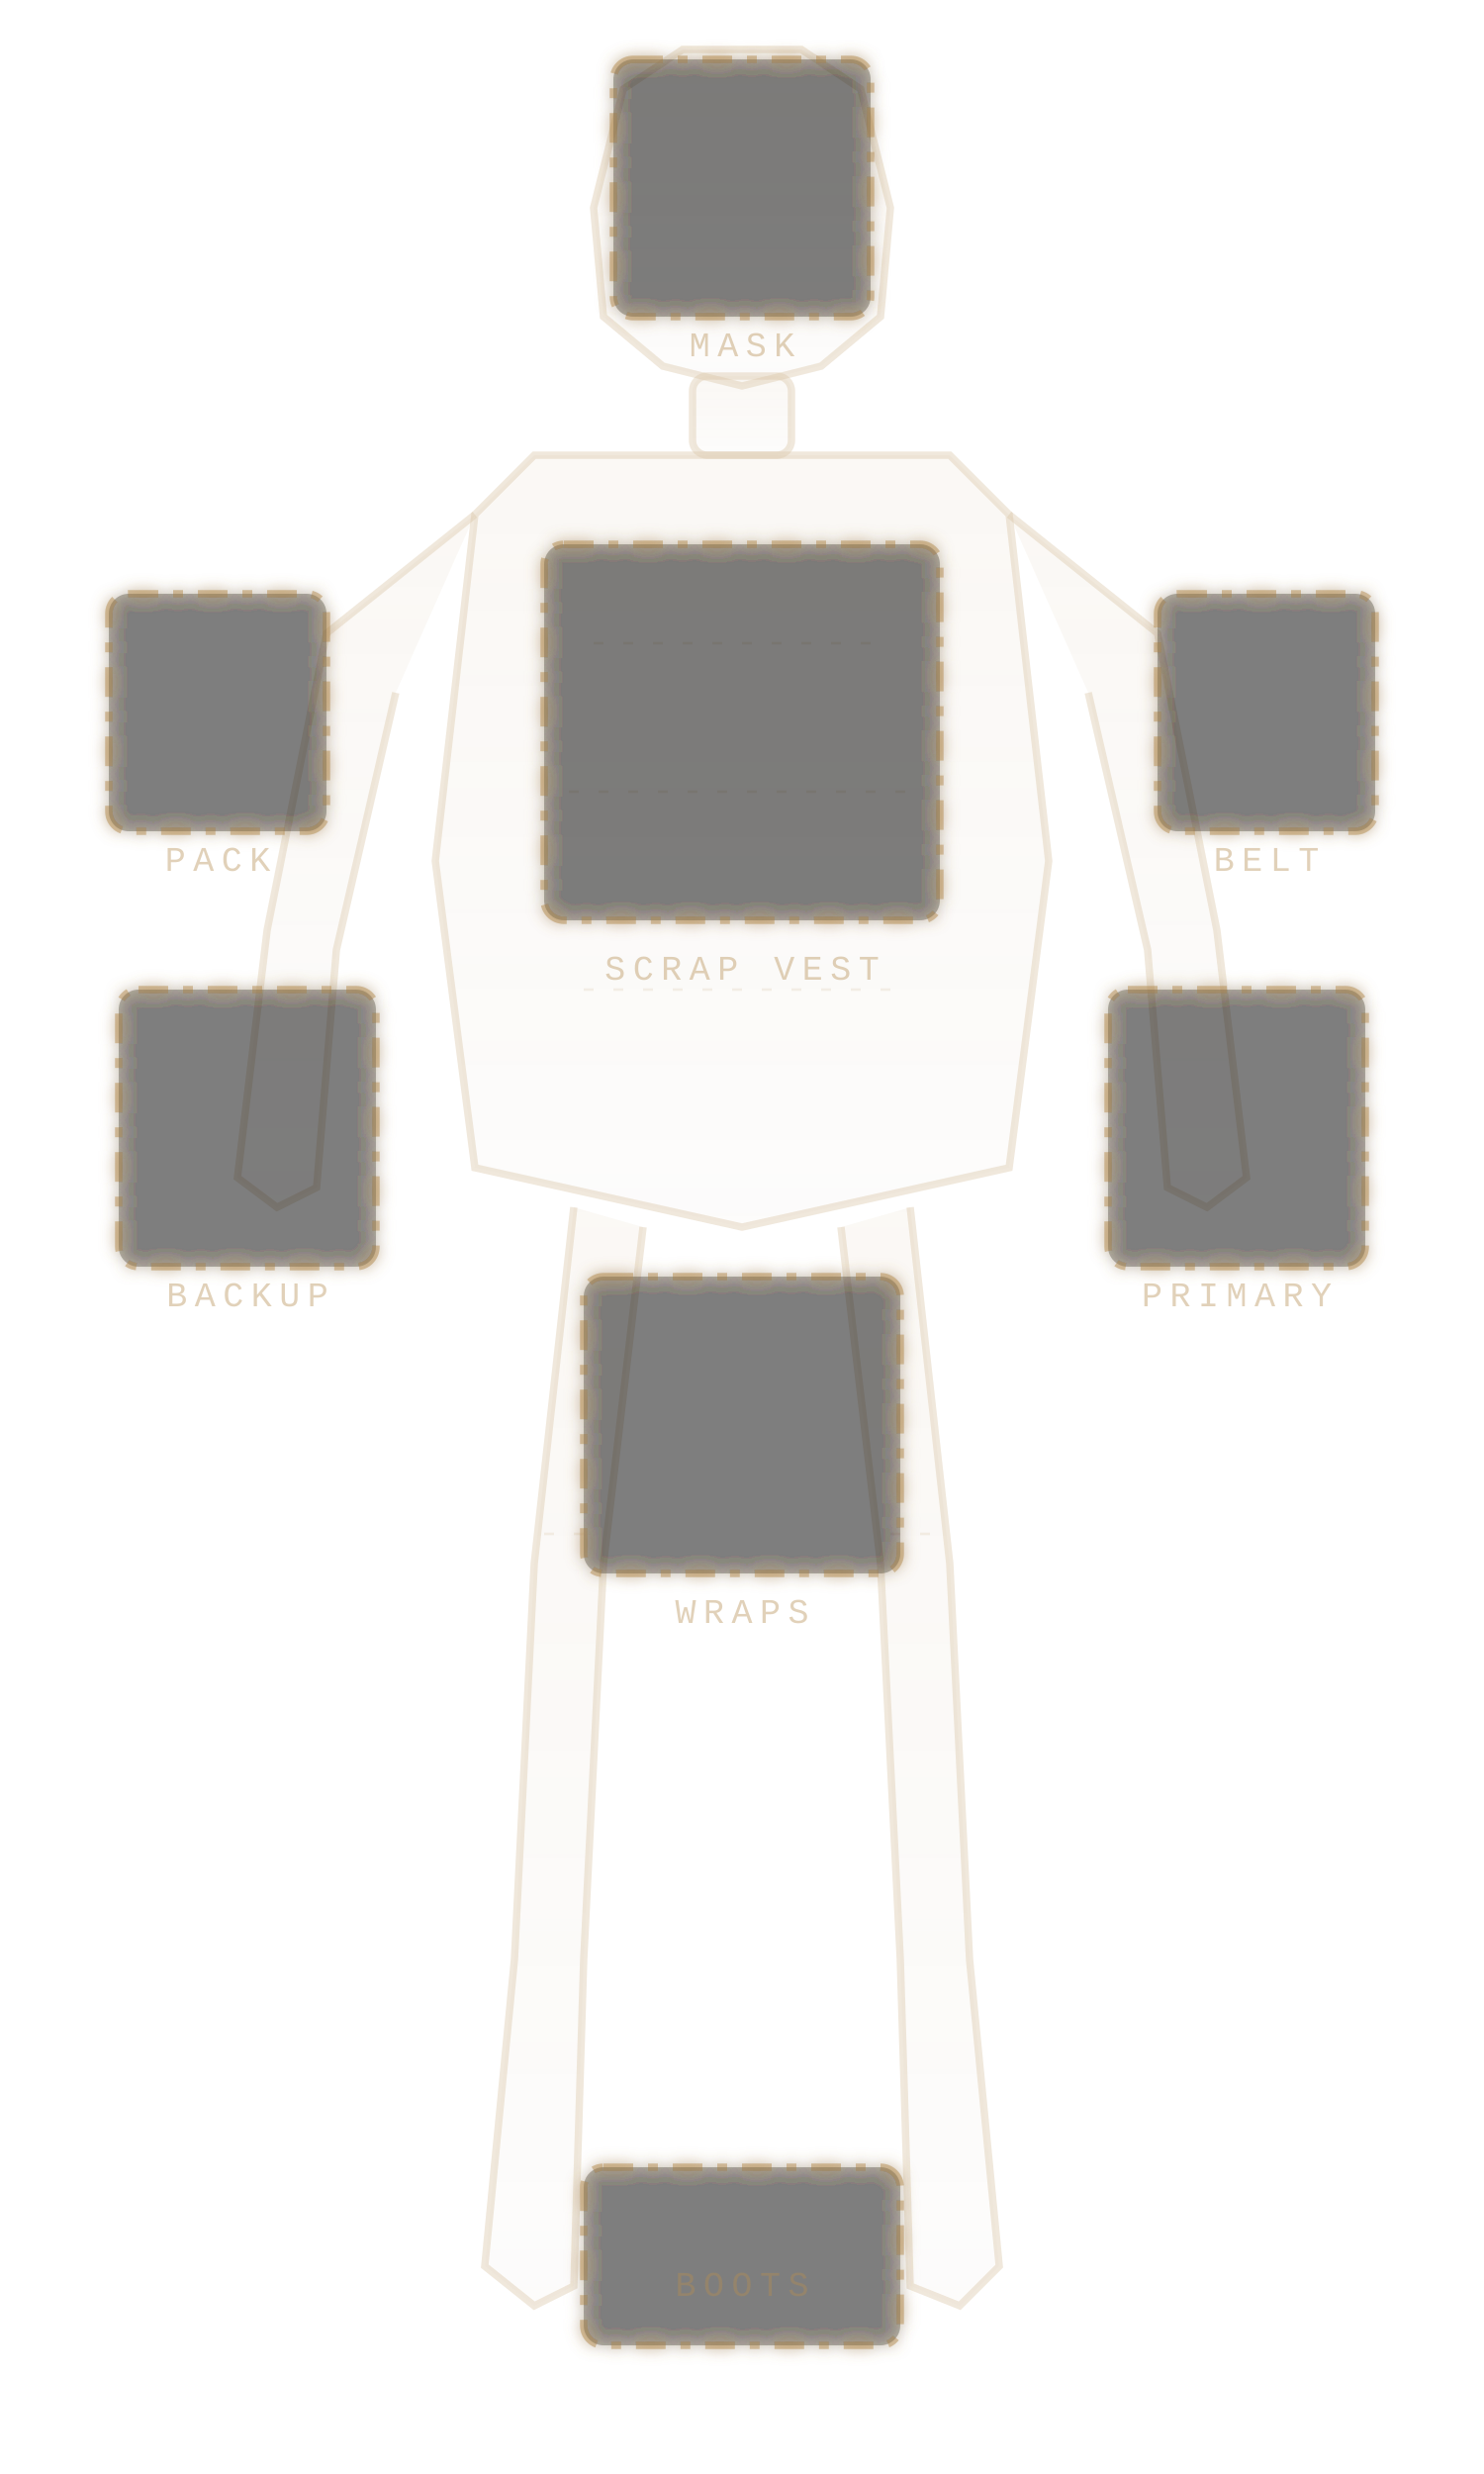
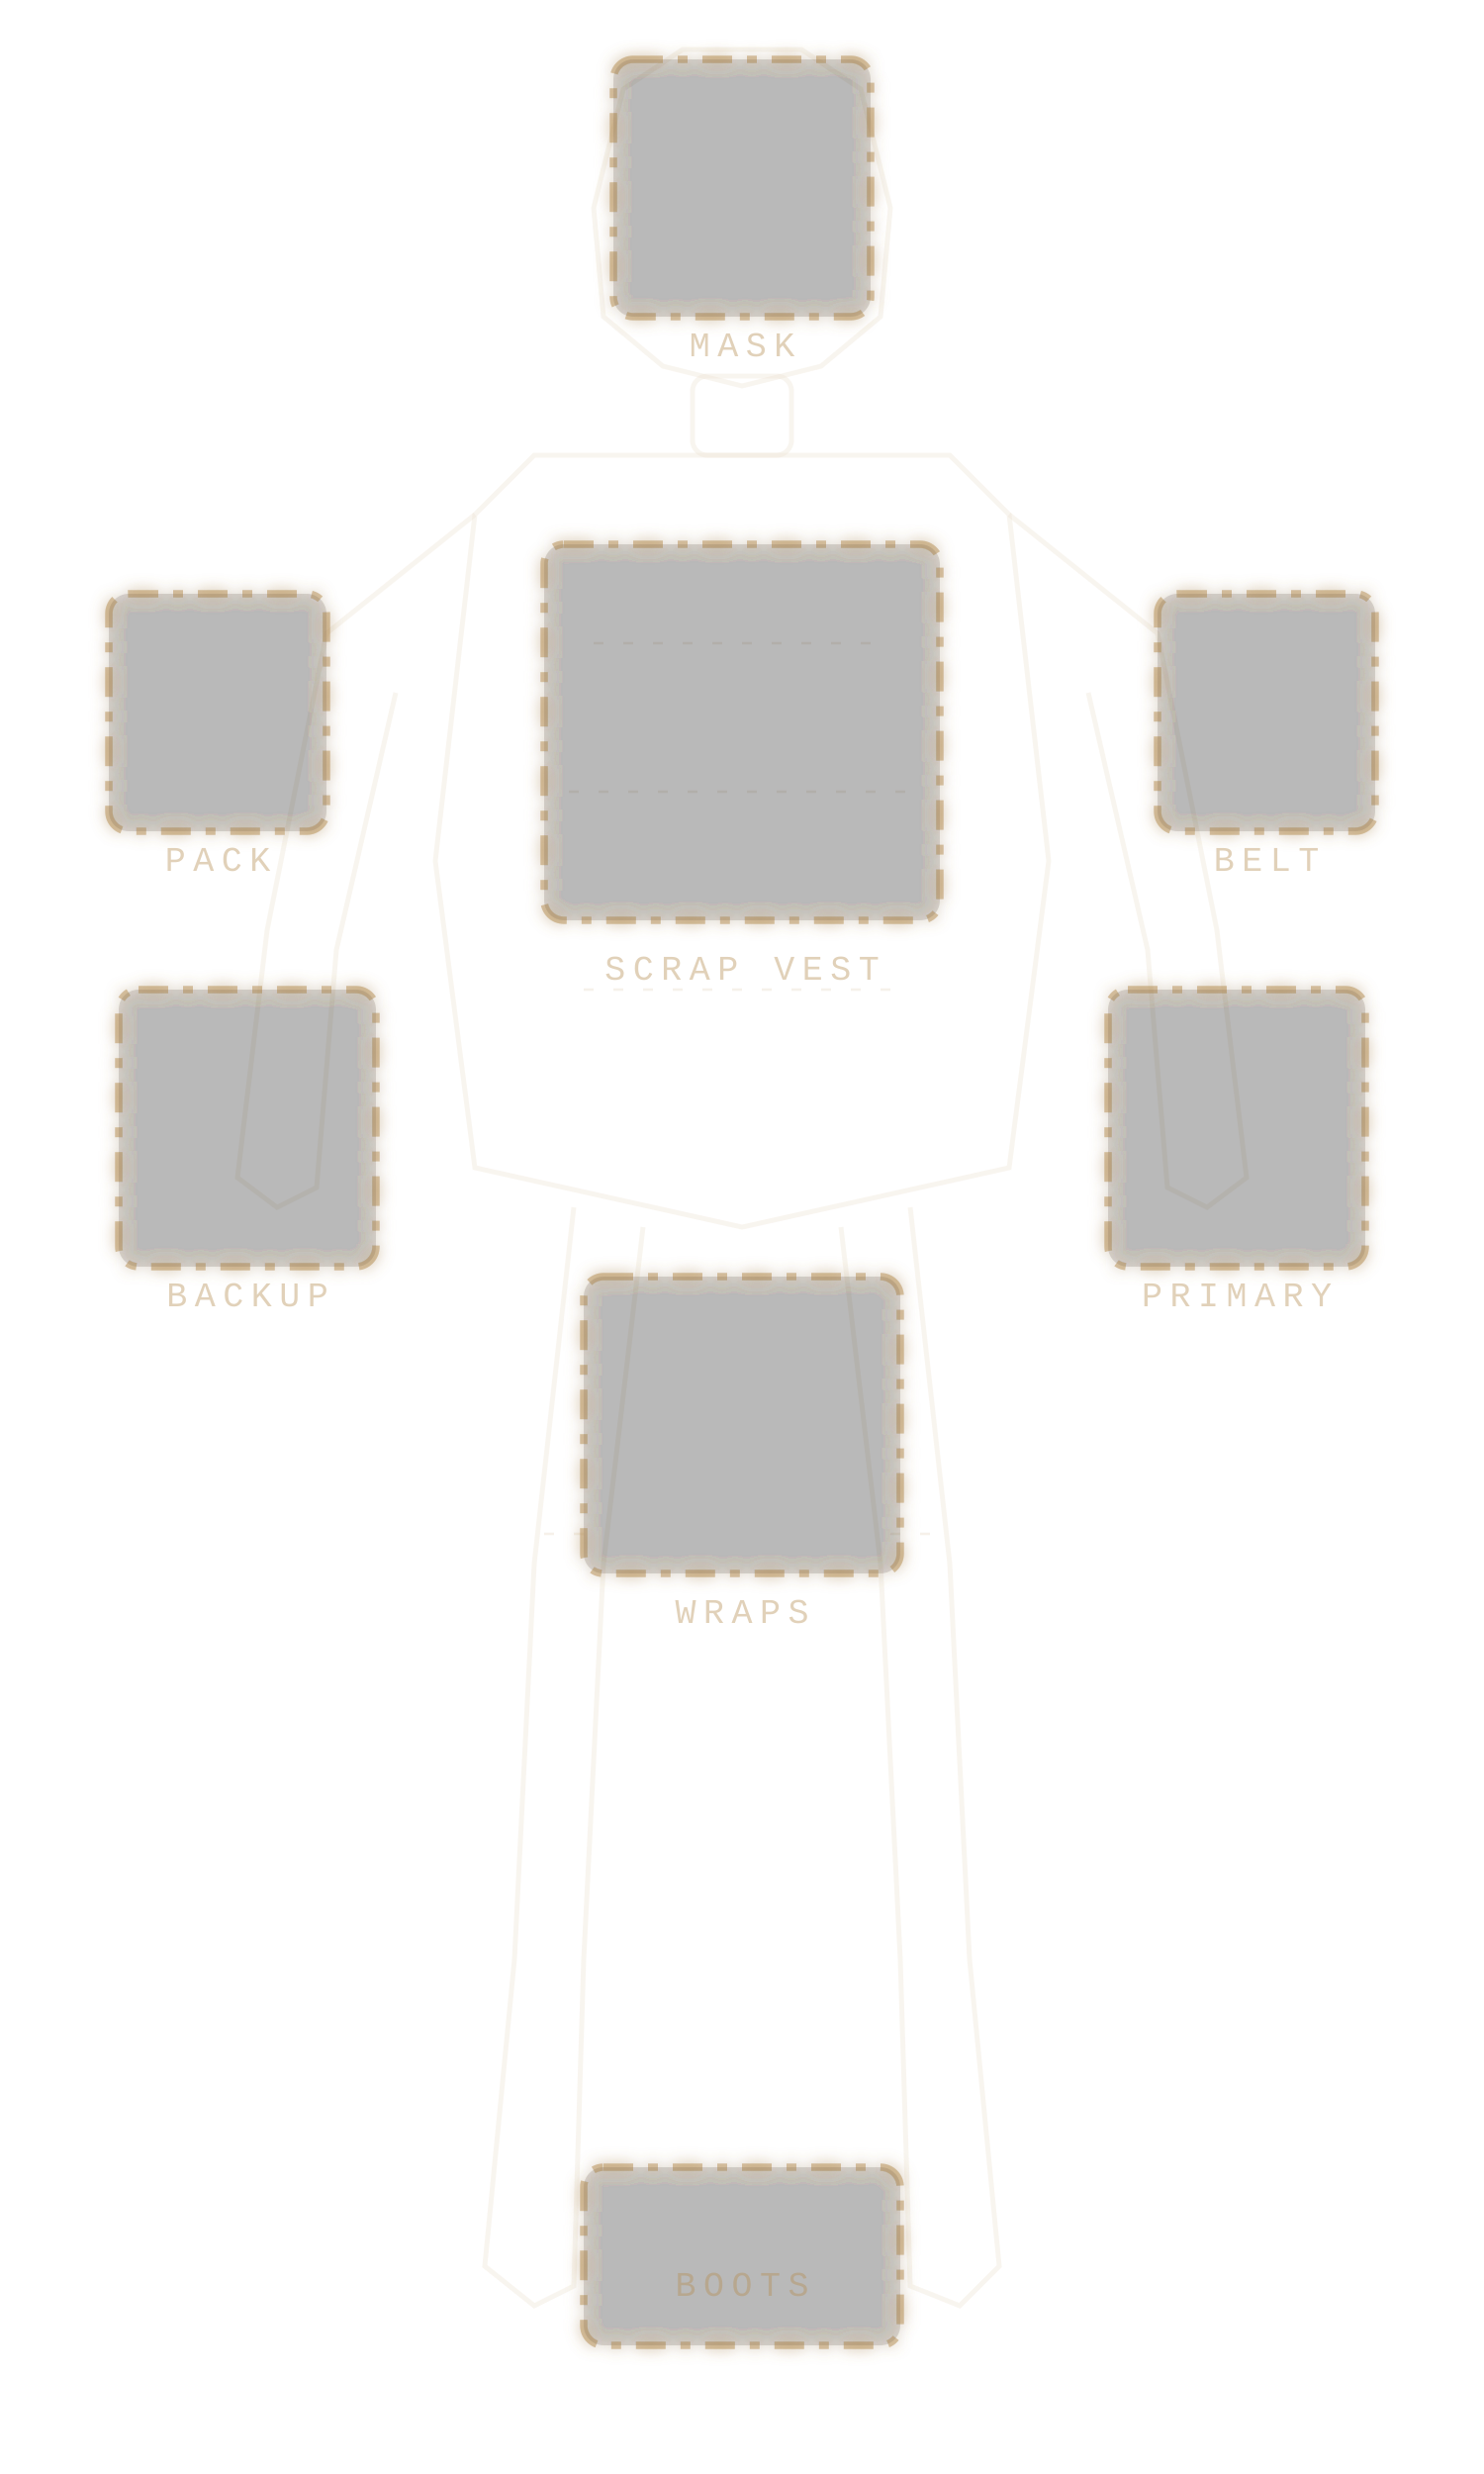
<svg xmlns="http://www.w3.org/2000/svg" viewBox="0 0 300 500" fill="none">
  <defs>
    <linearGradient id="bodyGrad" x1="0" y1="0" x2="0" y2="1">
      <stop offset="0%" stop-color="rgba(180,140,80,0.12)" />
      <stop offset="100%" stop-color="rgba(140,100,60,0.04)" />
    </linearGradient>
    <filter id="glow">
      <feGaussianBlur stdDeviation="1.5" result="g" />
      <feMerge>
        <feMergeNode in="g" />
        <feMergeNode in="SourceGraphic" />
      </feMerge>
    </filter>
    <filter id="rough">
      <feTurbulence type="turbulence" baseFrequency="0.04" numOctaves="3" result="noise" />
      <feDisplacementMap in="SourceGraphic" in2="noise" scale="2" />
    </filter>
  </defs>
-   <g opacity="0.5" stroke="rgba(180,140,80,0.4)" stroke-width="1.5" fill="url(#bodyGrad)">
+   <g opacity="0.3" stroke="rgba(180,140,80,0.3)" stroke-width="1" fill="none">
    <path d="M126 18 L120 42 L122 64 L134 74 L150 78 L166 74 L178 64 L180 42 L174 18 L162 10 L138 10 Z" />
    <rect x="140" y="76" width="20" height="16" rx="3" />
    <path d="M108 92 L96 104 L88 174 L96 236 L150 248 L204 236 L212 174 L204 104 L192 92 Z" />
    <path d="M96 104 L66 128 L54 188 L48 238 L56 244 L64 240 L68 192 L80 140" />
    <path d="M204 104 L234 128 L246 188 L252 238 L244 244 L236 240 L232 192 L220 140" />
    <path d="M116 244 L108 316 L104 396 L98 458 L108 466 L116 462 L118 396 L122 316 L130 248" />
    <path d="M170 248 L178 316 L182 396 L184 462 L194 466 L202 458 L196 396 L192 316 L184 244" />
  </g>
  <g stroke="rgba(180,140,80,0.12)" stroke-width="0.5" fill="none" stroke-dasharray="2 4">
    <path d="M120 130 L180 130 M115 160 L185 160 M118 200 L182 200" />
    <path d="M110 310 L120 310 M180 310 L190 310" />
  </g>
-   <g stroke="var(--slot-color, rgba(180,140,80,0.5))" stroke-width="1.5" fill="rgba(0,0,0,0.3)" stroke-dasharray="6 3 2 3" filter="url(#glow)">
+   <g stroke="var(--slot-color, rgba(180,140,80,0.5))" stroke-width="1.5" fill="rgba(0,0,0,0.15)" stroke-dasharray="6 3 2 3" filter="url(#glow)">
    <rect x="124" y="12" width="52" height="52" rx="4" data-slot="head" />
    <rect x="110" y="110" width="80" height="76" rx="4" data-slot="chest" />
    <rect x="224" y="200" width="52" height="56" rx="4" data-slot="weapon-primary" />
    <rect x="24" y="200" width="52" height="56" rx="4" data-slot="weapon-secondary" />
    <rect x="118" y="258" width="64" height="60" rx="4" data-slot="legs" />
    <rect x="118" y="438" width="64" height="36" rx="4" data-slot="feet" />
    <rect x="22" y="120" width="44" height="48" rx="4" data-slot="backpack" />
    <rect x="234" y="120" width="44" height="48" rx="4" data-slot="belt" />
  </g>
  <g font-family="'Courier New', monospace" font-size="7" fill="rgba(180,140,80,0.4)" text-anchor="middle" letter-spacing="1.5">
    <text x="150" y="72">MASK</text>
    <text x="150" y="198">SCRAP VEST</text>
    <text x="250" y="264">PRIMARY</text>
    <text x="50" y="264">BACKUP</text>
    <text x="150" y="328">WRAPS</text>
    <text x="150" y="464">BOOTS</text>
    <text x="44" y="176">PACK</text>
    <text x="256" y="176">BELT</text>
  </g>
</svg>
